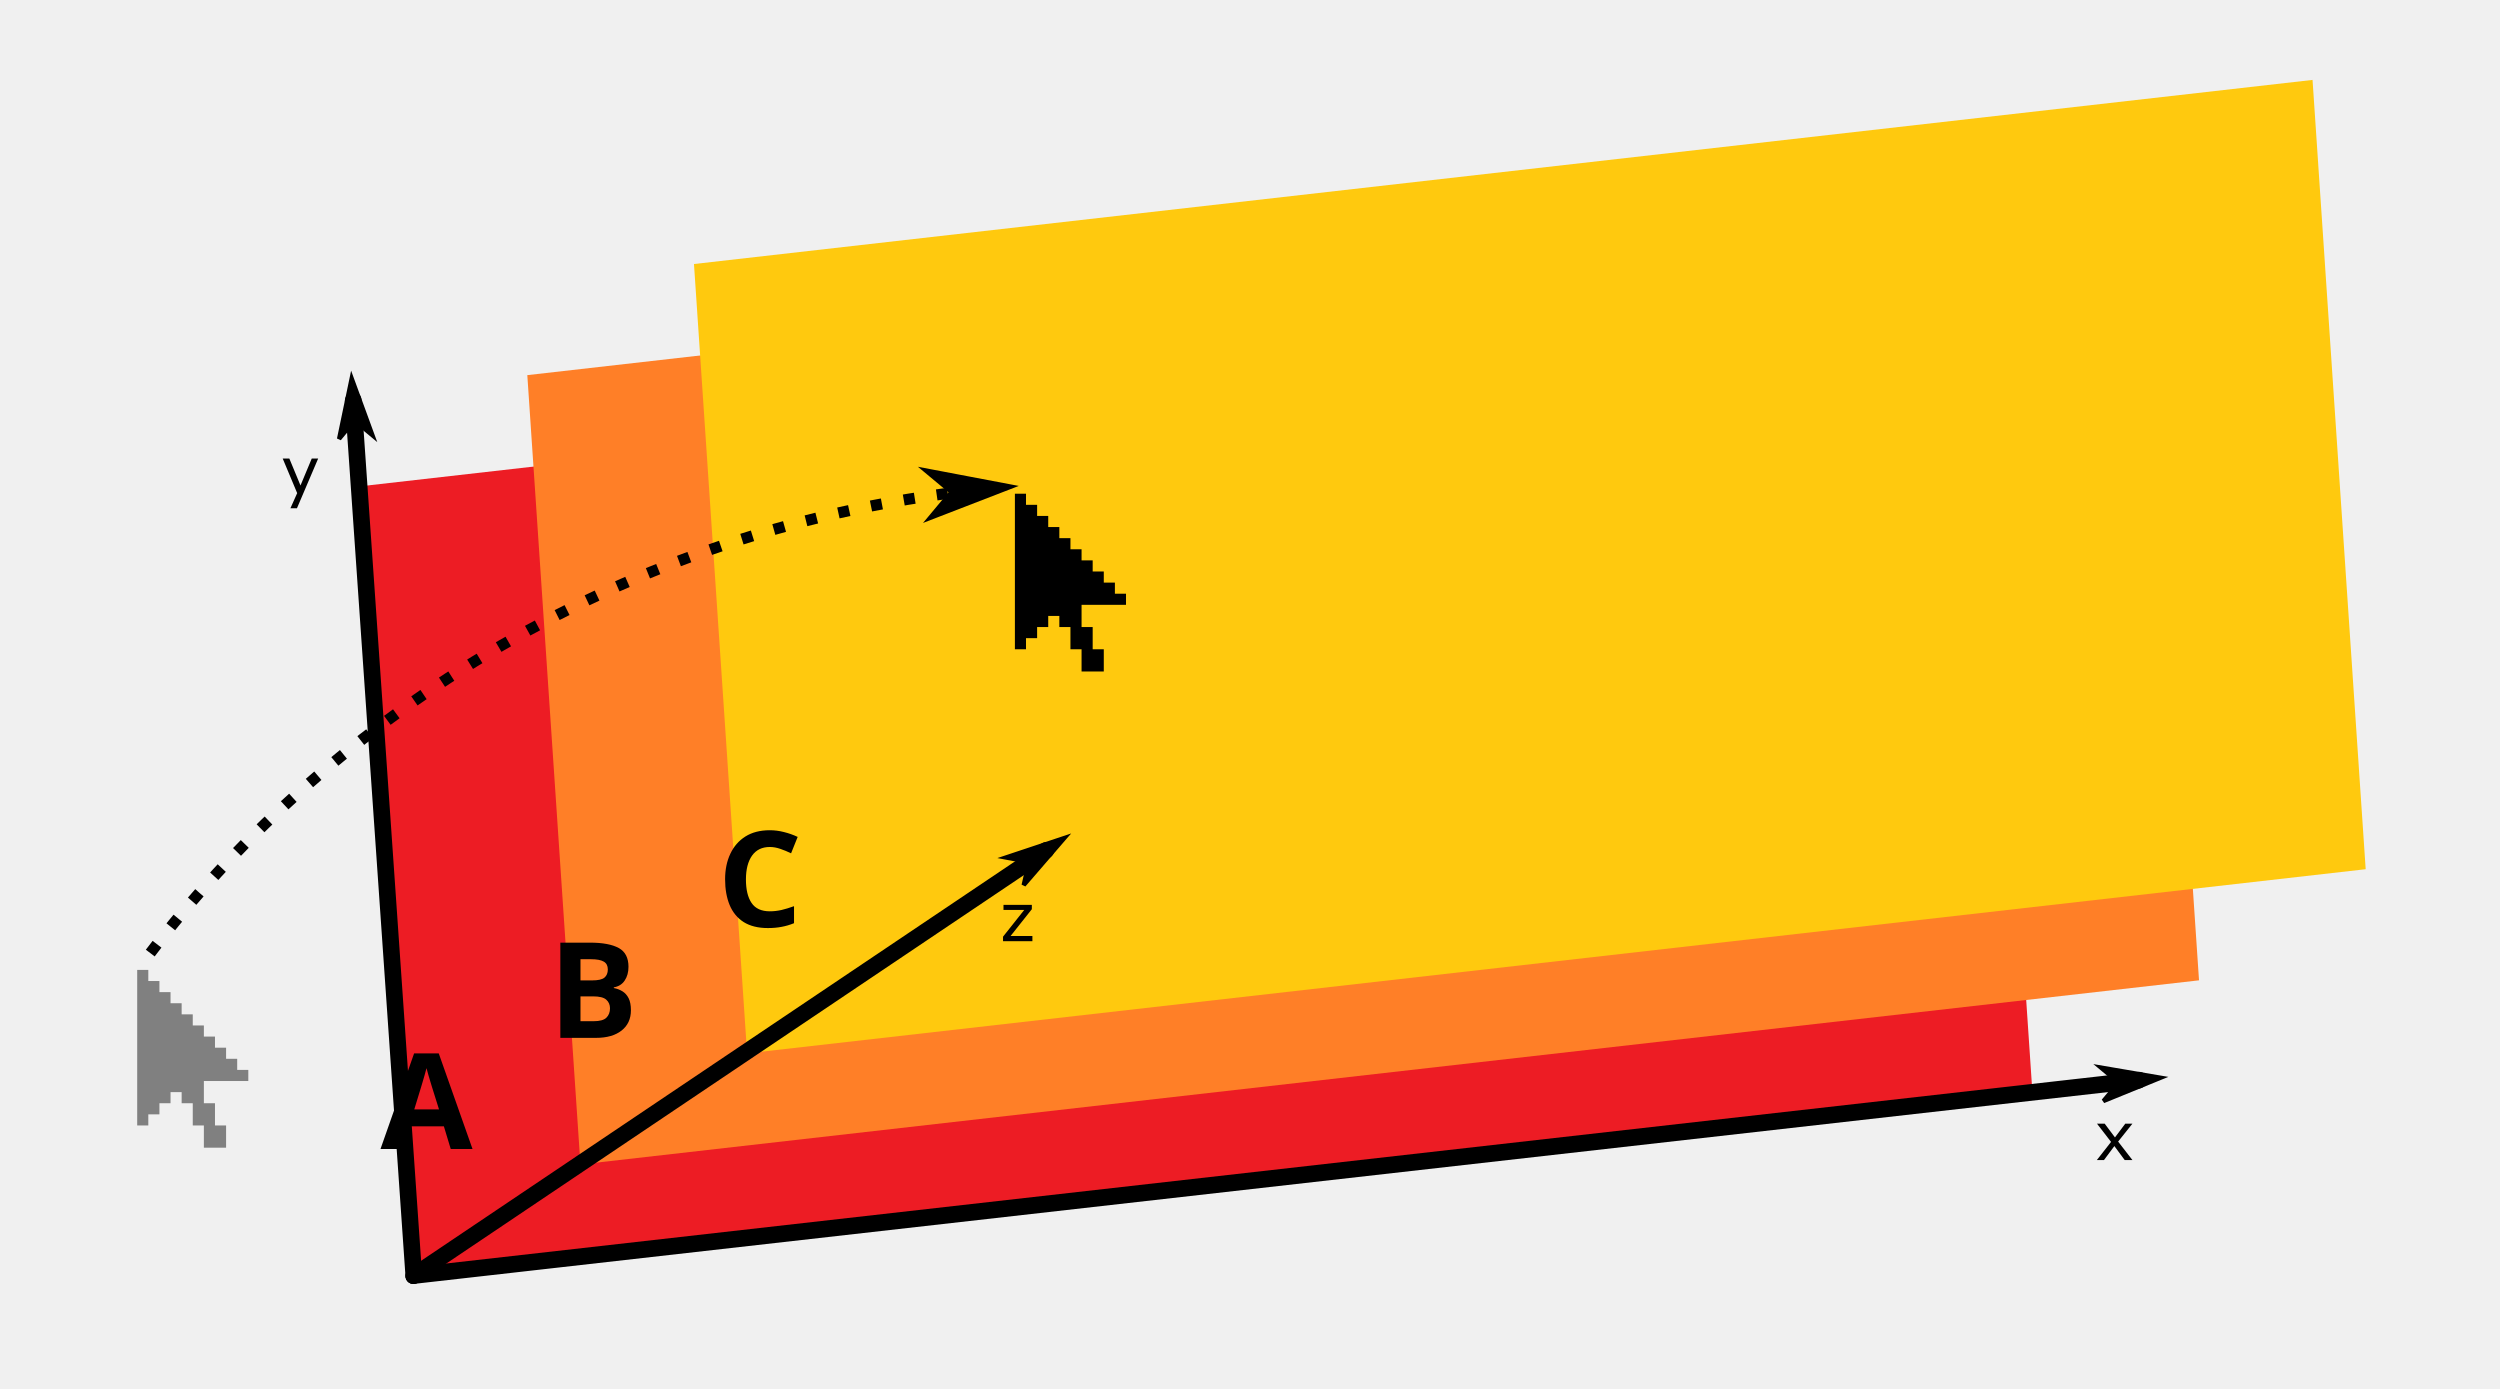
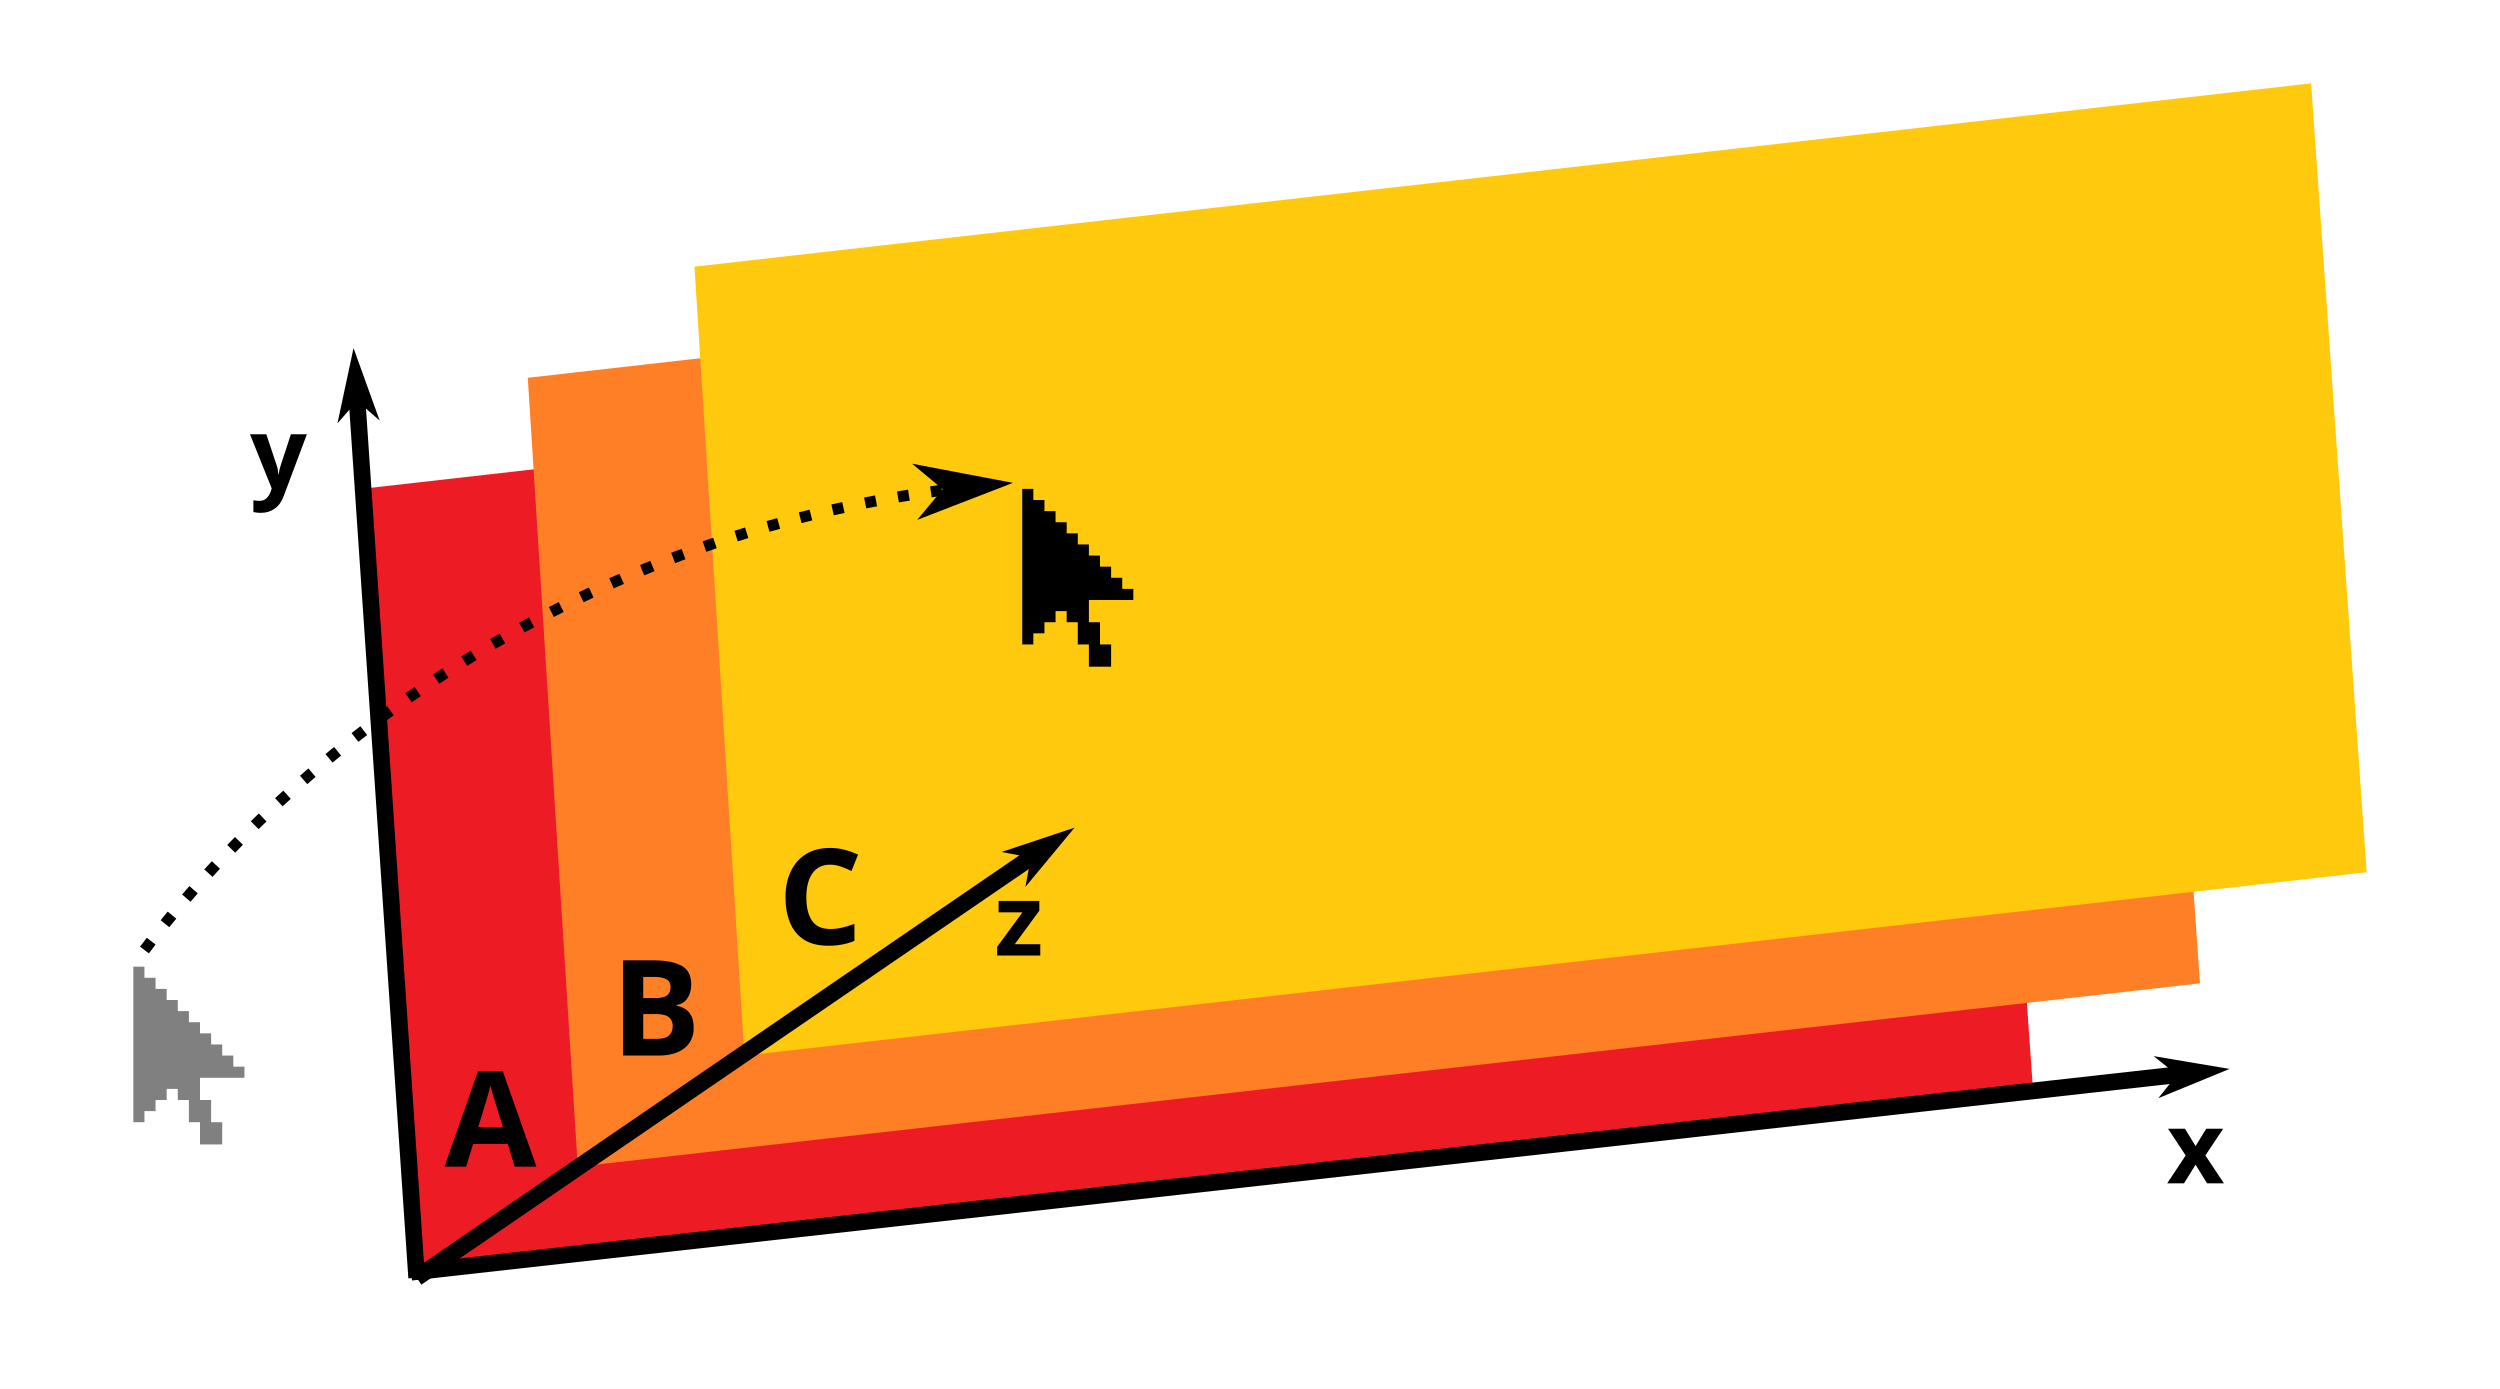
- <svg xmlns="http://www.w3.org/2000/svg" width="450" height="250" id="svg3055" version="1.1">
-   <defs id="defs3057">
-     <marker orient="auto" refY="0" refX="0" id="Arrow1Mend" style="overflow:visible">
-       <path id="path3868" d="M 0,0 5,-5 -12.5,0 5,5 0,0 z" style="fill-rule:evenodd;stroke:#000000;stroke-width:1pt;marker-start:none" transform="matrix(-0.4,0,0,-0.4,-4,0)" />
+ <svg xmlns="http://www.w3.org/2000/svg" width="450" height="250" version="1.1">
+   <style>
+    text {
+       font-family: sans-serif;
+       font-weight: bold;
+       font-size: 18px;
+       fill:#000000;
+       fill-opacity:1;
+    }
+    @media (prefers-color-scheme: dark) {
+       svg {
+          filter: invert(100%);
+       }
+    }
+    </style>
+   <defs>
+     <marker orient="auto" refY="0" refX="0" id="m1" style="overflow:visible">
+       <path d="M 0,0 5,-5 -12.5,0 5,5 0,0 z" style="fill-rule:evenodd;stroke:#000000;stroke-width:1pt;marker-start:none" transform="matrix(0.2,0,0,0.2,1.2,0)" />
    </marker>
-     <marker orient="auto" refY="0" refX="0" id="Arrow1Send" style="overflow:visible">
-       <path id="path3874" d="M 0,0 5,-5 -12.5,0 5,5 0,0 z" style="fill-rule:evenodd;stroke:#000000;stroke-width:1pt;marker-start:none" transform="matrix(-0.2,0,0,-0.2,-1.2,0)" />
-     </marker>
-     <marker orient="auto" refY="0" refX="0" id="Arrow1Sstart" style="overflow:visible">
-       <path id="path3871" d="M 0,0 5,-5 -12.5,0 5,5 0,0 z" style="fill-rule:evenodd;stroke:#000000;stroke-width:1pt;marker-start:none" transform="matrix(0.2,0,0,0.2,1.2,0)" />
-     </marker>
-     <marker orient="auto" refY="0" refX="0" id="Arrow1Lstart" style="overflow:visible">
-       <path id="path3859" d="M 0,0 5,-5 -12.5,0 5,5 0,0 z" style="fill-rule:evenodd;stroke:#000000;stroke-width:1pt;marker-start:none" transform="matrix(0.8,0,0,0.8,10,0)" />
-     </marker>
-     <marker orient="auto" refY="0" refX="0" id="Arrow1Lend" style="overflow:visible">
-       <path id="path3862" d="M 0,0 5,-5 -12.5,0 5,5 0,0 z" style="fill-rule:evenodd;stroke:#000000;stroke-width:1pt;marker-start:none" transform="matrix(-0.8,0,0,-0.8,-10,0)" />
+     <marker orient="auto" refY="0" refX="0" id="m2" style="overflow:visible">
+       <path d="M 0,0 5,-5 -12.5,0 5,5 0,0 z" style="fill-rule:evenodd;stroke:#000000;stroke-width:1pt;marker-start:none" transform="matrix(-0.4,0,0,-0.4,-4,0)" />
    </marker>
  </defs>
-   <g id="layer1" transform="translate(0,-802.3622)">
-     <g id="g6687" transform="translate(-137.857,285.2214)">
-       <rect transform="matrix(0.9935932,-0.1130157,0.06717403,0.9977413,0,0)" y="624.368" x="161.868" height="142.396" width="293.221" id="rect3074" style="fill:#ed1c24;fill-opacity:1;stroke:#000000;stroke-width:0;stroke-linecap:round;stroke-linejoin:round;stroke-miterlimit:4;stroke-opacity:1;stroke-dasharray:none;stroke-dashoffset:0" />
-       <rect style="fill:#ff7f27;fill-opacity:1;stroke:#000000;stroke-width:0;stroke-linecap:round;stroke-linejoin:round;stroke-miterlimit:4;stroke-opacity:1;stroke-dasharray:none;stroke-dashoffset:0" id="rect3844" width="293.221" height="142.396" x="193.177" y="607.869" transform="matrix(0.9935932,-0.1130157,0.06717403,0.9977413,0,0)" />
-       <rect transform="matrix(0.9935932,-0.1130157,0.06717403,0.9977413,0,0)" y="591.37" x="224.485" height="142.396" width="293.221" id="rect3846" style="fill:#ffc90e;fill-opacity:1;stroke:#000000;stroke-width:0;stroke-linecap:round;stroke-linejoin:round;stroke-miterlimit:4;stroke-opacity:1;stroke-dasharray:none;stroke-dashoffset:0" />
-       <path id="rect3848" d="m 474.361,766.925 -312.493,-0.162" style="fill:none;stroke:#000000;stroke-width:3.002;stroke-linecap:round;stroke-linejoin:round;stroke-miterlimit:4;stroke-opacity:1;stroke-dasharray:none;stroke-dashoffset:0;marker-start:url(#Arrow1Sstart);marker-end:none" transform="matrix(0.9935932,-0.1130157,0.06717403,0.9977413,0,0)" />
-       <path transform="matrix(0.9935932,-0.1130157,0.06717403,0.9977413,0,0)" id="rect3851" d="M 161.868,766.764 161.565,608.836" style="fill:none;stroke:#000000;stroke-width:3.002;stroke-linecap:round;stroke-linejoin:round;stroke-miterlimit:4;stroke-opacity:1;stroke-dasharray:none;stroke-dashoffset:0;marker-end:url(#Arrow1Send)" />
-       <path transform="matrix(0.9935932,-0.1130157,0.06717403,0.9977413,0,0)" style="fill:none;stroke:#000000;stroke-width:3.002;stroke-linecap:round;stroke-linejoin:round;stroke-miterlimit:4;stroke-opacity:1;stroke-dasharray:none;stroke-dashoffset:0;marker-start:none;marker-end:url(#Arrow1Send)" d="M 161.868,766.764 280.674,703.52" id="path3854" />
-       <g transform="translate(62.52142,173.4465)" style="font-size:12px;font-style:normal;font-variant:normal;font-weight:normal;font-stretch:normal;text-align:center;line-height:125%;letter-spacing:0px;word-spacing:0px;text-anchor:middle;fill:#000000;fill-opacity:1;stroke:none;font-family:Verdana;-inkscape-font-specification:Verdana" id="flowRoot5792">
-         <path d="m 459.168,552.502 -1.389,0 -1.857,-2.514 -1.869,2.514 -1.283,0 2.555,-3.264 -2.531,-3.281 1.389,0 1.846,2.473 1.852,-2.473 1.289,0 -2.572,3.223 2.572,3.322" style="font-family:Verdana;-inkscape-font-specification:Verdana" id="path3826" />
-       </g>
-       <g transform="translate(-134.9582,134.0542)" style="font-size:12px;font-style:normal;font-variant:normal;font-weight:normal;font-stretch:normal;text-align:center;line-height:125%;letter-spacing:0px;word-spacing:0px;text-anchor:middle;fill:#000000;fill-opacity:1;stroke:none;font-family:Verdana;-inkscape-font-specification:Verdana" id="flowRoot5792-7">
-         <path d="m 458.646,552.502 -5.285,0 0,-0.814 3.814,-4.811 -3.732,0 0,-0.92 5.104,0 0,0.785 -3.832,4.828 3.932,0 0,0.932" style="font-family:Verdana;-inkscape-font-specification:Verdana" id="path3823" />
-       </g>
-       <g transform="translate(-264.0347,53.71759)" style="font-size:12px;font-style:normal;font-variant:normal;font-weight:normal;font-stretch:normal;text-align:center;line-height:125%;letter-spacing:0px;word-spacing:0px;text-anchor:middle;fill:#000000;fill-opacity:1;stroke:none;font-family:Verdana;-inkscape-font-specification:Verdana" id="flowRoot5792-1">
-         <path d="m 459.162,545.957 -3.82,8.959 -1.178,0 1.219,-2.73 -2.607,-6.229 1.195,0 2.01,4.852 2.027,-4.852 1.154,0" style="font-family:Verdana;-inkscape-font-specification:Verdana" id="path3820" />
-       </g>
-       <text id="text5840" y="723.957" x="225.548" style="font-size:12px;font-style:normal;font-weight:normal;text-align:center;line-height:125%;letter-spacing:0px;word-spacing:0px;text-anchor:middle;fill:#000000;fill-opacity:1;stroke:none;font-family:Sans" xml:space="preserve">
-         <tspan style="font-size:24px;font-weight:bold;-inkscape-font-specification:Verdana Bold;font-family:Verdana;font-style:normal;font-stretch:normal;font-variant:normal" y="723.957" x="225.548" id="tspan5842">A</tspan>
-       </text>
-       <text xml:space="preserve" style="font-size:12px;font-style:normal;font-weight:normal;text-align:center;line-height:125%;letter-spacing:0px;word-spacing:0px;text-anchor:middle;fill:#000000;fill-opacity:1;stroke:none;font-family:Sans" x="255.548" y="703.957" id="text5844">
-         <tspan id="tspan5846" x="255.548" y="703.957" style="font-size:24px;font-weight:bold;-inkscape-font-specification:Verdana Bold;font-family:Verdana;font-style:normal;font-stretch:normal;font-variant:normal">B</tspan>
-       </text>
-       <text id="text5848" y="683.957" x="285.548" style="font-size:12px;font-style:normal;font-weight:bold;text-align:center;line-height:125%;letter-spacing:0px;word-spacing:0px;text-anchor:middle;fill:#000000;fill-opacity:1;stroke:none;font-family:Verdana;-inkscape-font-specification:Verdana Bold;font-stretch:normal;font-variant:normal" xml:space="preserve">
-         <tspan style="font-size:24px;font-weight:bold;-inkscape-font-specification:Verdana Bold;font-family:Verdana;font-style:normal;font-stretch:normal;font-variant:normal" y="683.957" x="285.548" id="tspan5850">C</tspan>
-       </text>
-       <path id="path6301" d="m 320.538,606.009 0,28 2,0 0,-2 2,0 0,-2 2,0 0,-2 2,0 0,2 2,0 0,4 2,0 0,4 4,0 0,-4 -2,0 0,-4 -2,0 0,-4 8,0 0,-2 -2,0 0,-2 -2,0 0,-2 -2,0 0,-2 -2,0 0,-2 -2,0 0,-2 -2,0 0,-2 -2,0 0,-2 -2,0 0,-2 -2,0 0,-2 z" style="fill:#000000;fill-opacity:1;stroke:none" />
-       <path style="fill:#808080;fill-opacity:1;stroke:none" d="m 162.553,691.724 0,28 2,0 0,-2 2,0 0,-2 2,0 0,-2 2,0 0,2 2,0 0,4 2,0 0,4 4,0 0,-4 -2,0 0,-4 -2,0 0,-4 8,0 0,-2 -2,0 0,-2 -2,0 0,-2 -2,0 0,-2 -2,0 0,-2 -2,0 0,-2 -2,0 0,-2 -2,0 0,-2 -2,0 0,-2 -2,0 0,-2 z" id="path6303" />
-       <path id="path6305" d="m 164.906,688.693 c 29.244,-38.656 82.127,-77.342 152.407,-83.729" style="fill:none;stroke:#000000;stroke-width:2;stroke-linecap:butt;stroke-linejoin:miter;stroke-miterlimit:4;stroke-opacity:1;stroke-dasharray:2, 4;stroke-dashoffset:0;marker-end:url(#Arrow1Mend)" />
-     </g>
+   <g id="main">
+     <rect x="0" y="0" width="450" height="250" style="fill:white;fill-opacity:1;stroke:none" />
+     <path d="M 65,88 L 356,55 L 366,197 L 74,230 Z" style="fill:#ed1c24;fill-opacity:1;" />
+     <text style="font-size:24px;" x="80" y="210">A</text>
+     <path d="M 95,68 L 386,35 L 396,177 L 104,210 Z" style="fill:#ff7f27;fill-opacity:1;" />
+     <text style="font-size:24px;" x="110" y="190">B</text>
+     <path d="M 125,48 L 416,15 L 426,157 L 134,190 Z" style="fill:#ffc90e;fill-opacity:1;" />
+     <text style="font-size:24px;" x="140" y="170">C</text>
+     <path d="M 396,193 74,229" style="fill:none;stroke:#000000;stroke-width:3;marker-start:url(#m1)" />
+     <text x="390" y="213">x</text>
+     <path d="M 64,68 75,230" style="fill:none;stroke:#000000;stroke-width:3;marker-start:url(#m1)" />
+     <text x="45" y="88">y</text>
+     <path d="M 189,152 75,230" style="fill:none;stroke:#000000;stroke-width:3;marker-start:url(#m1)" />
+     <text x="179" y="172">z</text>
+     <path d="m 24,174 0,28 2,0 0,-2 2,0 0,-2 2,0 0,-2 2,0 0,2 2,0 0,4 2,0 0,4 4,0 0,-4 -2,0 0,-4 -2,0 0,-4 8,0 0,-2 -2,0 0,-2 -2,0 0,-2 -2,0 0,-2 -2,0 0,-2 -2,0 0,-2 -2,0 0,-2 -2,0 0,-2 -2,0 0,-2 -2,0 0,-2 z" style="fill:#808080;fill-opacity:1;stroke:none" />
+     <path d="M 26,171 c 29.244,-38.656 82.127,-77.342 152.407,-83.729" style="fill:none;stroke:#000000;stroke-width:2;stroke-linecap:butt;stroke-linejoin:miter;stroke-miterlimit:4;stroke-opacity:1;stroke-dasharray:2, 4;marker-end:url(#m2)" />
+     <path d="m 184,88 0,28 2,0 0,-2 2,0 0,-2 2,0 0,-2 2,0 0,2 2,0 0,4 2,0 0,4 4,0 0,-4 -2,0 0,-4 -2,0 0,-4 8,0 0,-2 -2,0 0,-2 -2,0 0,-2 -2,0 0,-2 -2,0 0,-2 -2,0 0,-2 -2,0 0,-2 -2,0 0,-2 -2,0 0,-2 -2,0 0,-2 z" style="fill:#000000;fill-opacity:1;stroke:none" />
  </g>
</svg>
